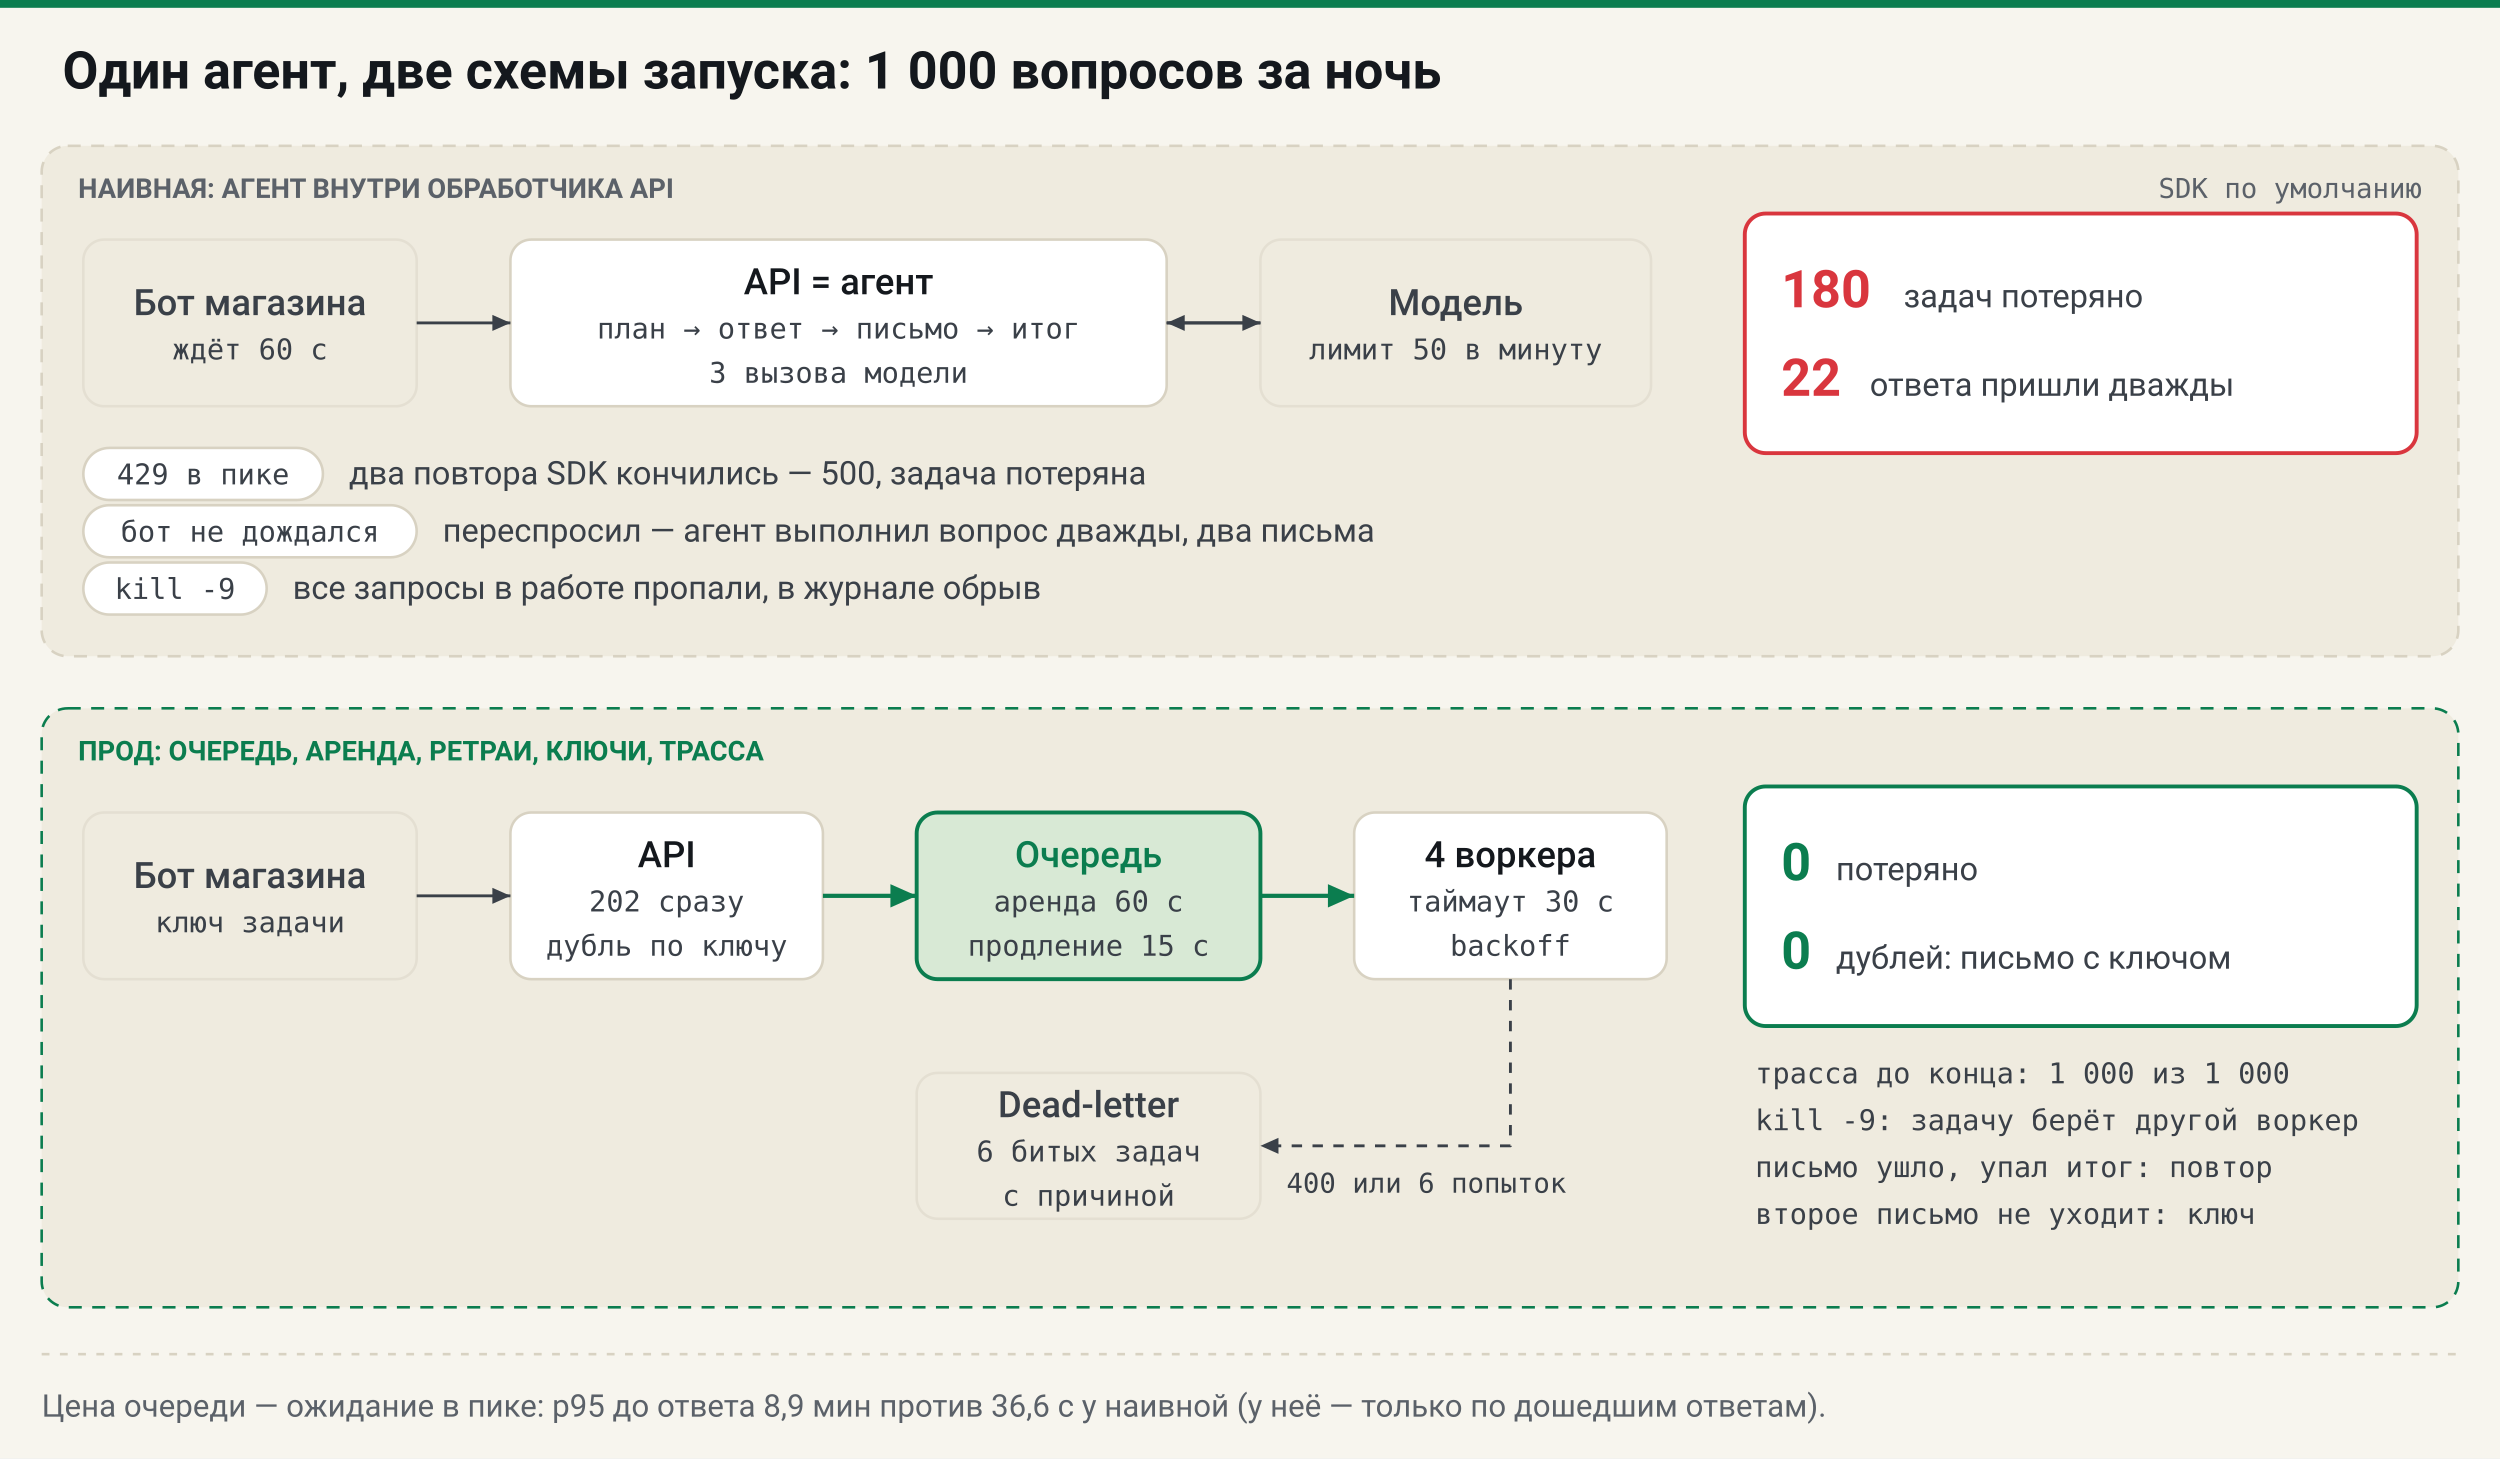
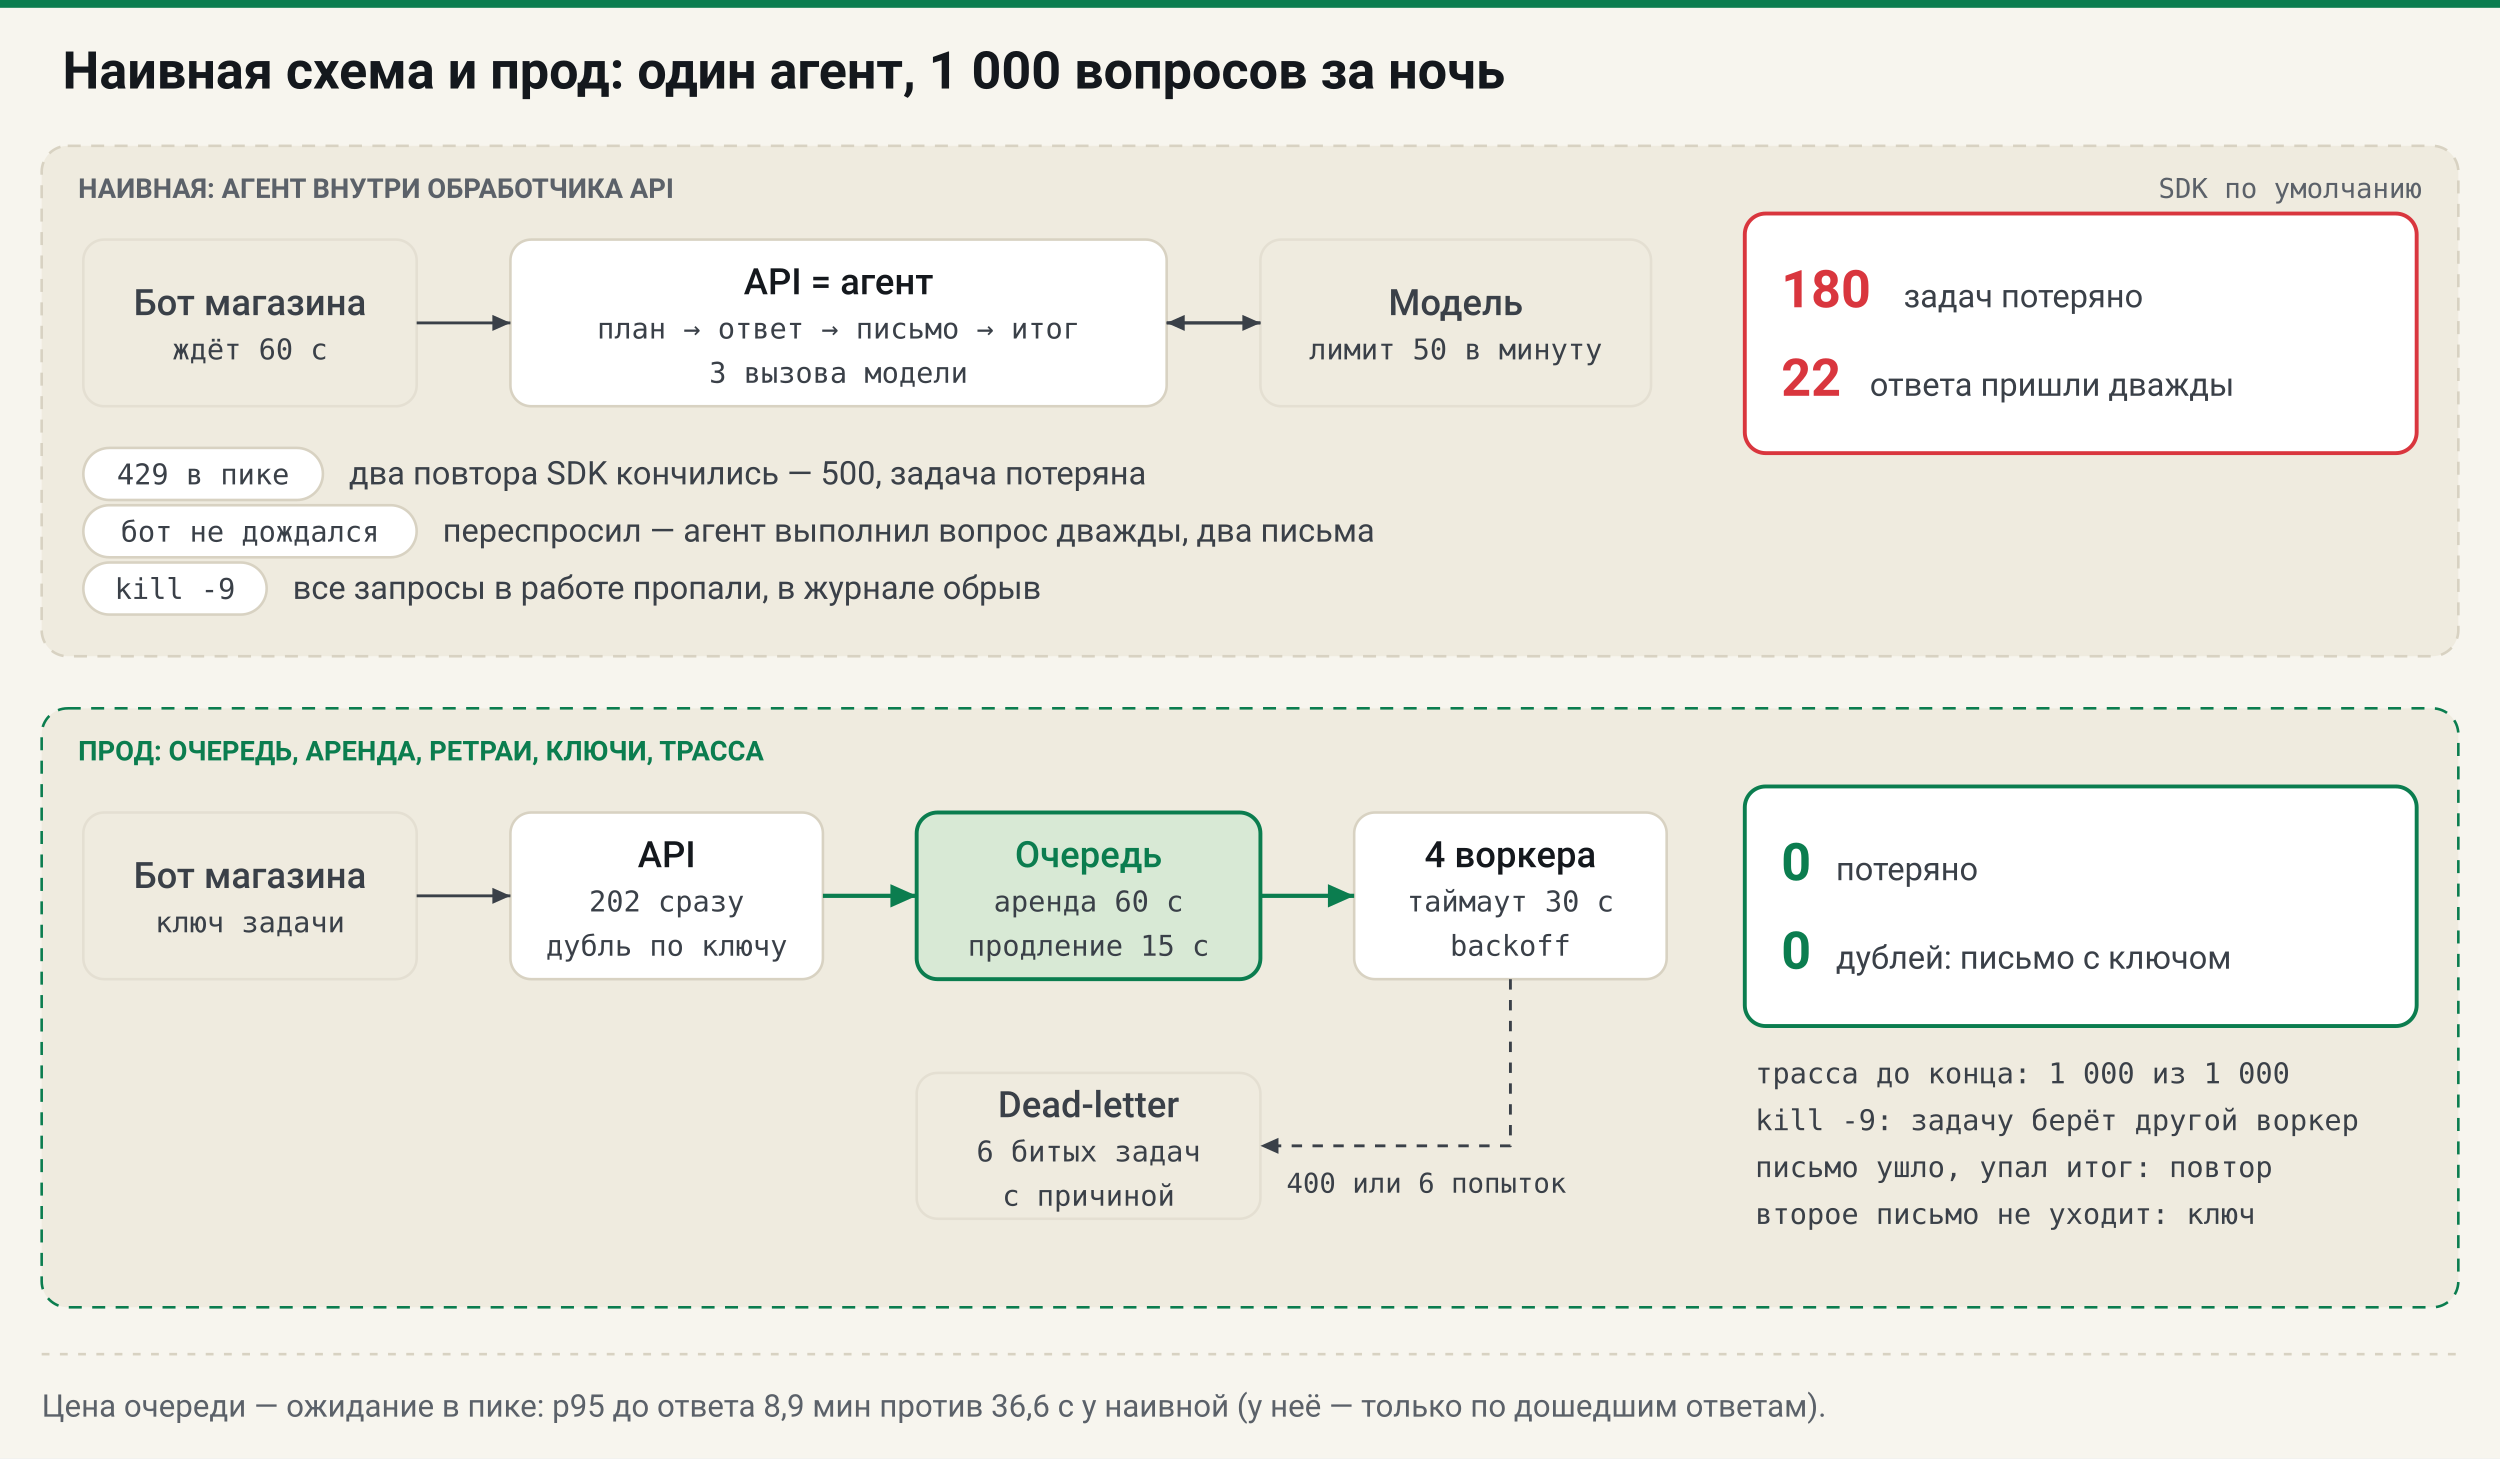
- <svg xmlns="http://www.w3.org/2000/svg" viewBox="0 0 960 560" width="960" height="560" role="img" aria-label="Один агент, две схемы запуска: 1 000 вопросов за ночь">
+ <svg xmlns="http://www.w3.org/2000/svg" viewBox="0 0 960 560" width="960" height="560" role="img" aria-label="Наивная схема и прод: один агент, 1 000 вопросов за ночь">
  <defs>
    <marker id="h" viewBox="0 0 10 10" refX="9" refY="5" markerWidth="7" markerHeight="7" orient="auto-start-reverse">
      <path d="M0,1 L9,5 L0,9 z" fill="#3a4048" />
    </marker>
    <marker id="ha" viewBox="0 0 10 10" refX="9" refY="5" markerWidth="7" markerHeight="7" orient="auto-start-reverse">
      <path d="M0,1 L9,5 L0,9 z" fill="#0b7d4f" />
    </marker>
  </defs>
  <rect width="960" height="560" fill="#f7f5ee" />
  <rect x="0" y="0" width="960" height="3" fill="#0b7d4f" />
-   <text x="24" y="34" font-family="Onest, 'Onest Variable', system-ui, -apple-system, 'Segoe UI', Roboto, sans-serif" font-size="20" font-weight="700" fill="#14181d">Один агент, две схемы запуска: 1 000 вопросов за ночь</text>
+   <text x="24" y="34" font-family="Onest, 'Onest Variable', system-ui, -apple-system, 'Segoe UI', Roboto, sans-serif" font-size="20" font-weight="700" fill="#14181d">Наивная схема и прод: один агент, 1 000 вопросов за ночь</text>
  <rect x="16" y="272" width="928" height="230" rx="10" fill="#efebdf" stroke="#0b7d4f" stroke-dasharray="5 4" />
  <rect x="16" y="56" width="928" height="196" rx="10" fill="#efebdf" stroke="#d8d2c2" stroke-dasharray="5 4" />
  <text x="30" y="76" font-family="Onest, 'Onest Variable', system-ui, -apple-system, 'Segoe UI', Roboto, sans-serif" font-size="10.5" font-weight="600" fill="#5b6169" text-anchor="start">НАИВНАЯ: АГЕНТ ВНУТРИ ОБРАБОТЧИКА API</text>
  <text x="930" y="76" font-family="'JetBrains Mono', ui-monospace, 'SF Mono', Menlo, Consolas, monospace" font-size="10.5" font-weight="400" fill="#5b6169" text-anchor="end">SDK по умолчанию</text>
  <rect x="32" y="92" width="128" height="64" rx="8" fill="#efebdf" stroke="#e4dfd2" stroke-width="1" />
  <rect x="196" y="92" width="252" height="64" rx="8" fill="#ffffff" stroke="#d8d2c2" stroke-width="1" />
  <rect x="484" y="92" width="150" height="64" rx="8" fill="#efebdf" stroke="#e4dfd2" stroke-width="1" />
  <polyline points="160,124 196,124" fill="none" stroke="#3a4048" stroke-width="1.1" stroke-linejoin="round" marker-end="url(#h)" />
  <polyline points="448,124 484,124" fill="none" stroke="#3a4048" stroke-width="1.1" stroke-linejoin="round" marker-end="url(#h)" />
  <polyline points="484,124 448,124" fill="none" stroke="#3a4048" stroke-width="1.1" stroke-linejoin="round" marker-end="url(#h)" />
  <rect x="670" y="82" width="258" height="92" rx="8" fill="#ffffff" stroke="#d9363e" stroke-width="1.5" />
  <text x="30" y="292" font-family="Onest, 'Onest Variable', system-ui, -apple-system, 'Segoe UI', Roboto, sans-serif" font-size="10.5" font-weight="600" fill="#0b7d4f" text-anchor="start">ПРОД: ОЧЕРЕДЬ, АРЕНДА, РЕТРАИ, КЛЮЧИ, ТРАССА</text>
  <rect x="32" y="312" width="128" height="64" rx="8" fill="#efebdf" stroke="#e4dfd2" stroke-width="1" />
  <rect x="196" y="312" width="120" height="64" rx="8" fill="#ffffff" stroke="#d8d2c2" stroke-width="1" />
  <rect x="352" y="312" width="132" height="64" rx="8" fill="rgba(47,216,138,0.12)" stroke="#0b7d4f" stroke-width="1.5" />
  <rect x="520" y="312" width="120" height="64" rx="8" fill="#ffffff" stroke="#d8d2c2" stroke-width="1" />
  <polyline points="160,344 196,344" fill="none" stroke="#3a4048" stroke-width="1.1" stroke-linejoin="round" marker-end="url(#h)" />
  <polyline points="316,344 352,344" fill="none" stroke="#0b7d4f" stroke-width="1.6" stroke-linejoin="round" marker-end="url(#ha)" />
  <polyline points="484,344 520,344" fill="none" stroke="#0b7d4f" stroke-width="1.6" stroke-linejoin="round" marker-end="url(#ha)" />
  <rect x="352" y="412" width="132" height="56" rx="8" fill="#efebdf" stroke="#e4dfd2" stroke-width="1" />
  <polyline points="580,376 580,440 484,440" fill="none" stroke="#3a4048" stroke-width="1.1" stroke-linejoin="round" stroke-dasharray="4 4" marker-end="url(#h)" />
  <rect x="670" y="302" width="258" height="92" rx="8" fill="#ffffff" stroke="#0b7d4f" stroke-width="1.5" />
  <line x1="16" y1="520" x2="944" y2="520" stroke="#d8d2c2" stroke-dasharray="3 4" />
  <text x="96" y="121" font-family="Onest, 'Onest Variable', system-ui, -apple-system, 'Segoe UI', Roboto, sans-serif" font-size="14" font-weight="500" fill="#3a4048" text-anchor="middle">Бот магазина</text>
  <text x="96" y="138" font-family="'JetBrains Mono', ui-monospace, 'SF Mono', Menlo, Consolas, monospace" font-size="11" font-weight="400" fill="#3a4048" text-anchor="middle">ждёт 60 с</text>
  <text x="322" y="113" font-family="Onest, 'Onest Variable', system-ui, -apple-system, 'Segoe UI', Roboto, sans-serif" font-size="14" font-weight="500" fill="#14181d" text-anchor="middle">API = агент</text>
  <text x="322" y="130" font-family="'JetBrains Mono', ui-monospace, 'SF Mono', Menlo, Consolas, monospace" font-size="11" font-weight="400" fill="#3a4048" text-anchor="middle">план → ответ → письмо → итог</text>
  <text x="322" y="147" font-family="'JetBrains Mono', ui-monospace, 'SF Mono', Menlo, Consolas, monospace" font-size="11" font-weight="400" fill="#3a4048" text-anchor="middle">3 вызова модели</text>
  <text x="559" y="121" font-family="Onest, 'Onest Variable', system-ui, -apple-system, 'Segoe UI', Roboto, sans-serif" font-size="14" font-weight="500" fill="#3a4048" text-anchor="middle">Модель</text>
  <text x="559" y="138" font-family="'JetBrains Mono', ui-monospace, 'SF Mono', Menlo, Consolas, monospace" font-size="11" font-weight="400" fill="#3a4048" text-anchor="middle">лимит 50 в минуту</text>
  <text x="684" y="118" font-family="Onest, 'Onest Variable', system-ui, -apple-system, 'Segoe UI', Roboto, sans-serif" font-size="20" font-weight="700" fill="#d9363e" text-anchor="start">180</text>
  <text x="731" y="118" font-family="Onest, 'Onest Variable', system-ui, -apple-system, 'Segoe UI', Roboto, sans-serif" font-size="12.5" font-weight="400" fill="#3a4048" text-anchor="start">задач потеряно</text>
  <text x="684" y="152" font-family="Onest, 'Onest Variable', system-ui, -apple-system, 'Segoe UI', Roboto, sans-serif" font-size="20" font-weight="700" fill="#d9363e" text-anchor="start">22</text>
  <text x="718" y="152" font-family="Onest, 'Onest Variable', system-ui, -apple-system, 'Segoe UI', Roboto, sans-serif" font-size="12.5" font-weight="400" fill="#3a4048" text-anchor="start">ответа пришли дважды</text>
  <rect x="32" y="172" width="92" height="20" rx="10" fill="#fff" stroke="#d8d2c2" />
  <text x="78" y="186" font-family="'JetBrains Mono', ui-monospace, 'SF Mono', Menlo, Consolas, monospace" font-size="11" font-weight="400" fill="#3a4048" text-anchor="middle">429 в пике</text>
  <text x="134" y="186" font-family="Onest, 'Onest Variable', system-ui, -apple-system, 'Segoe UI', Roboto, sans-serif" font-size="12.5" font-weight="400" fill="#3a4048" text-anchor="start">два повтора SDK кончились — 500, задача потеряна</text>
  <rect x="32" y="194" width="128" height="20" rx="10" fill="#fff" stroke="#d8d2c2" />
  <text x="96" y="208" font-family="'JetBrains Mono', ui-monospace, 'SF Mono', Menlo, Consolas, monospace" font-size="11" font-weight="400" fill="#3a4048" text-anchor="middle">бот не дождался</text>
  <text x="170" y="208" font-family="Onest, 'Onest Variable', system-ui, -apple-system, 'Segoe UI', Roboto, sans-serif" font-size="12.5" font-weight="400" fill="#3a4048" text-anchor="start">переспросил — агент выполнил вопрос дважды, два письма</text>
  <rect x="32" y="216" width="70.4" height="20" rx="10" fill="#fff" stroke="#d8d2c2" />
  <text x="67.2" y="230" font-family="'JetBrains Mono', ui-monospace, 'SF Mono', Menlo, Consolas, monospace" font-size="11" font-weight="400" fill="#3a4048" text-anchor="middle">kill -9</text>
  <text x="112.4" y="230" font-family="Onest, 'Onest Variable', system-ui, -apple-system, 'Segoe UI', Roboto, sans-serif" font-size="12.5" font-weight="400" fill="#3a4048" text-anchor="start">все запросы в работе пропали, в журнале обрыв</text>
  <text x="96" y="341" font-family="Onest, 'Onest Variable', system-ui, -apple-system, 'Segoe UI', Roboto, sans-serif" font-size="14" font-weight="500" fill="#3a4048" text-anchor="middle">Бот магазина</text>
  <text x="96" y="358" font-family="'JetBrains Mono', ui-monospace, 'SF Mono', Menlo, Consolas, monospace" font-size="11" font-weight="400" fill="#3a4048" text-anchor="middle">ключ задачи</text>
  <text x="256" y="333" font-family="Onest, 'Onest Variable', system-ui, -apple-system, 'Segoe UI', Roboto, sans-serif" font-size="14" font-weight="500" fill="#14181d" text-anchor="middle">API</text>
  <text x="256" y="350" font-family="'JetBrains Mono', ui-monospace, 'SF Mono', Menlo, Consolas, monospace" font-size="11" font-weight="400" fill="#3a4048" text-anchor="middle">202 сразу</text>
  <text x="256" y="367" font-family="'JetBrains Mono', ui-monospace, 'SF Mono', Menlo, Consolas, monospace" font-size="11" font-weight="400" fill="#3a4048" text-anchor="middle">дубль по ключу</text>
  <text x="418" y="333" font-family="Onest, 'Onest Variable', system-ui, -apple-system, 'Segoe UI', Roboto, sans-serif" font-size="14" font-weight="500" fill="#0b7d4f" text-anchor="middle">Очередь</text>
  <text x="418" y="350" font-family="'JetBrains Mono', ui-monospace, 'SF Mono', Menlo, Consolas, monospace" font-size="11" font-weight="400" fill="#3a4048" text-anchor="middle">аренда 60 с</text>
  <text x="418" y="367" font-family="'JetBrains Mono', ui-monospace, 'SF Mono', Menlo, Consolas, monospace" font-size="11" font-weight="400" fill="#3a4048" text-anchor="middle">продление 15 с</text>
  <text x="580" y="333" font-family="Onest, 'Onest Variable', system-ui, -apple-system, 'Segoe UI', Roboto, sans-serif" font-size="14" font-weight="500" fill="#14181d" text-anchor="middle">4 воркера</text>
  <text x="580" y="350" font-family="'JetBrains Mono', ui-monospace, 'SF Mono', Menlo, Consolas, monospace" font-size="11" font-weight="400" fill="#3a4048" text-anchor="middle">таймаут 30 с</text>
  <text x="580" y="367" font-family="'JetBrains Mono', ui-monospace, 'SF Mono', Menlo, Consolas, monospace" font-size="11" font-weight="400" fill="#3a4048" text-anchor="middle">backoff</text>
  <text x="418" y="429" font-family="Onest, 'Onest Variable', system-ui, -apple-system, 'Segoe UI', Roboto, sans-serif" font-size="14" font-weight="500" fill="#3a4048" text-anchor="middle">Dead-letter</text>
  <text x="418" y="446" font-family="'JetBrains Mono', ui-monospace, 'SF Mono', Menlo, Consolas, monospace" font-size="11" font-weight="400" fill="#3a4048" text-anchor="middle">6 битых задач</text>
  <text x="418" y="463" font-family="'JetBrains Mono', ui-monospace, 'SF Mono', Menlo, Consolas, monospace" font-size="11" font-weight="400" fill="#3a4048" text-anchor="middle">с причиной</text>
  <text x="494" y="458" font-family="'JetBrains Mono', ui-monospace, 'SF Mono', Menlo, Consolas, monospace" font-size="10.5" font-weight="400" fill="#3a4048" text-anchor="start">400 или 6 попыток</text>
  <text x="684" y="338" font-family="Onest, 'Onest Variable', system-ui, -apple-system, 'Segoe UI', Roboto, sans-serif" font-size="20" font-weight="700" fill="#0b7d4f" text-anchor="start">0</text>
  <text x="705" y="338" font-family="Onest, 'Onest Variable', system-ui, -apple-system, 'Segoe UI', Roboto, sans-serif" font-size="12.5" font-weight="400" fill="#3a4048" text-anchor="start">потеряно</text>
  <text x="684" y="372" font-family="Onest, 'Onest Variable', system-ui, -apple-system, 'Segoe UI', Roboto, sans-serif" font-size="20" font-weight="700" fill="#0b7d4f" text-anchor="start">0</text>
  <text x="705" y="372" font-family="Onest, 'Onest Variable', system-ui, -apple-system, 'Segoe UI', Roboto, sans-serif" font-size="12.5" font-weight="400" fill="#3a4048" text-anchor="start">дублей: письмо с ключом</text>
  <text x="674" y="416" font-family="'JetBrains Mono', ui-monospace, 'SF Mono', Menlo, Consolas, monospace" font-size="11" font-weight="400" fill="#3a4048" text-anchor="start">трасса до конца: 1 000 из 1 000</text>
  <text x="674" y="434" font-family="'JetBrains Mono', ui-monospace, 'SF Mono', Menlo, Consolas, monospace" font-size="11" font-weight="400" fill="#3a4048" text-anchor="start">kill -9: задачу берёт другой воркер</text>
  <text x="674" y="452" font-family="'JetBrains Mono', ui-monospace, 'SF Mono', Menlo, Consolas, monospace" font-size="11" font-weight="400" fill="#3a4048" text-anchor="start">письмо ушло, упал итог: повтор</text>
  <text x="674" y="470" font-family="'JetBrains Mono', ui-monospace, 'SF Mono', Menlo, Consolas, monospace" font-size="11" font-weight="400" fill="#3a4048" text-anchor="start">второе письмо не уходит: ключ</text>
  <text x="16" y="544" font-family="Onest, 'Onest Variable', system-ui, -apple-system, 'Segoe UI', Roboto, sans-serif" font-size="12" font-weight="400" fill="#5b6169" text-anchor="start">Цена очереди — ожидание в пике: p95 до ответа 8,9 мин против 36,6 с у наивной (у неё — только по дошедшим ответам).</text>
</svg>
